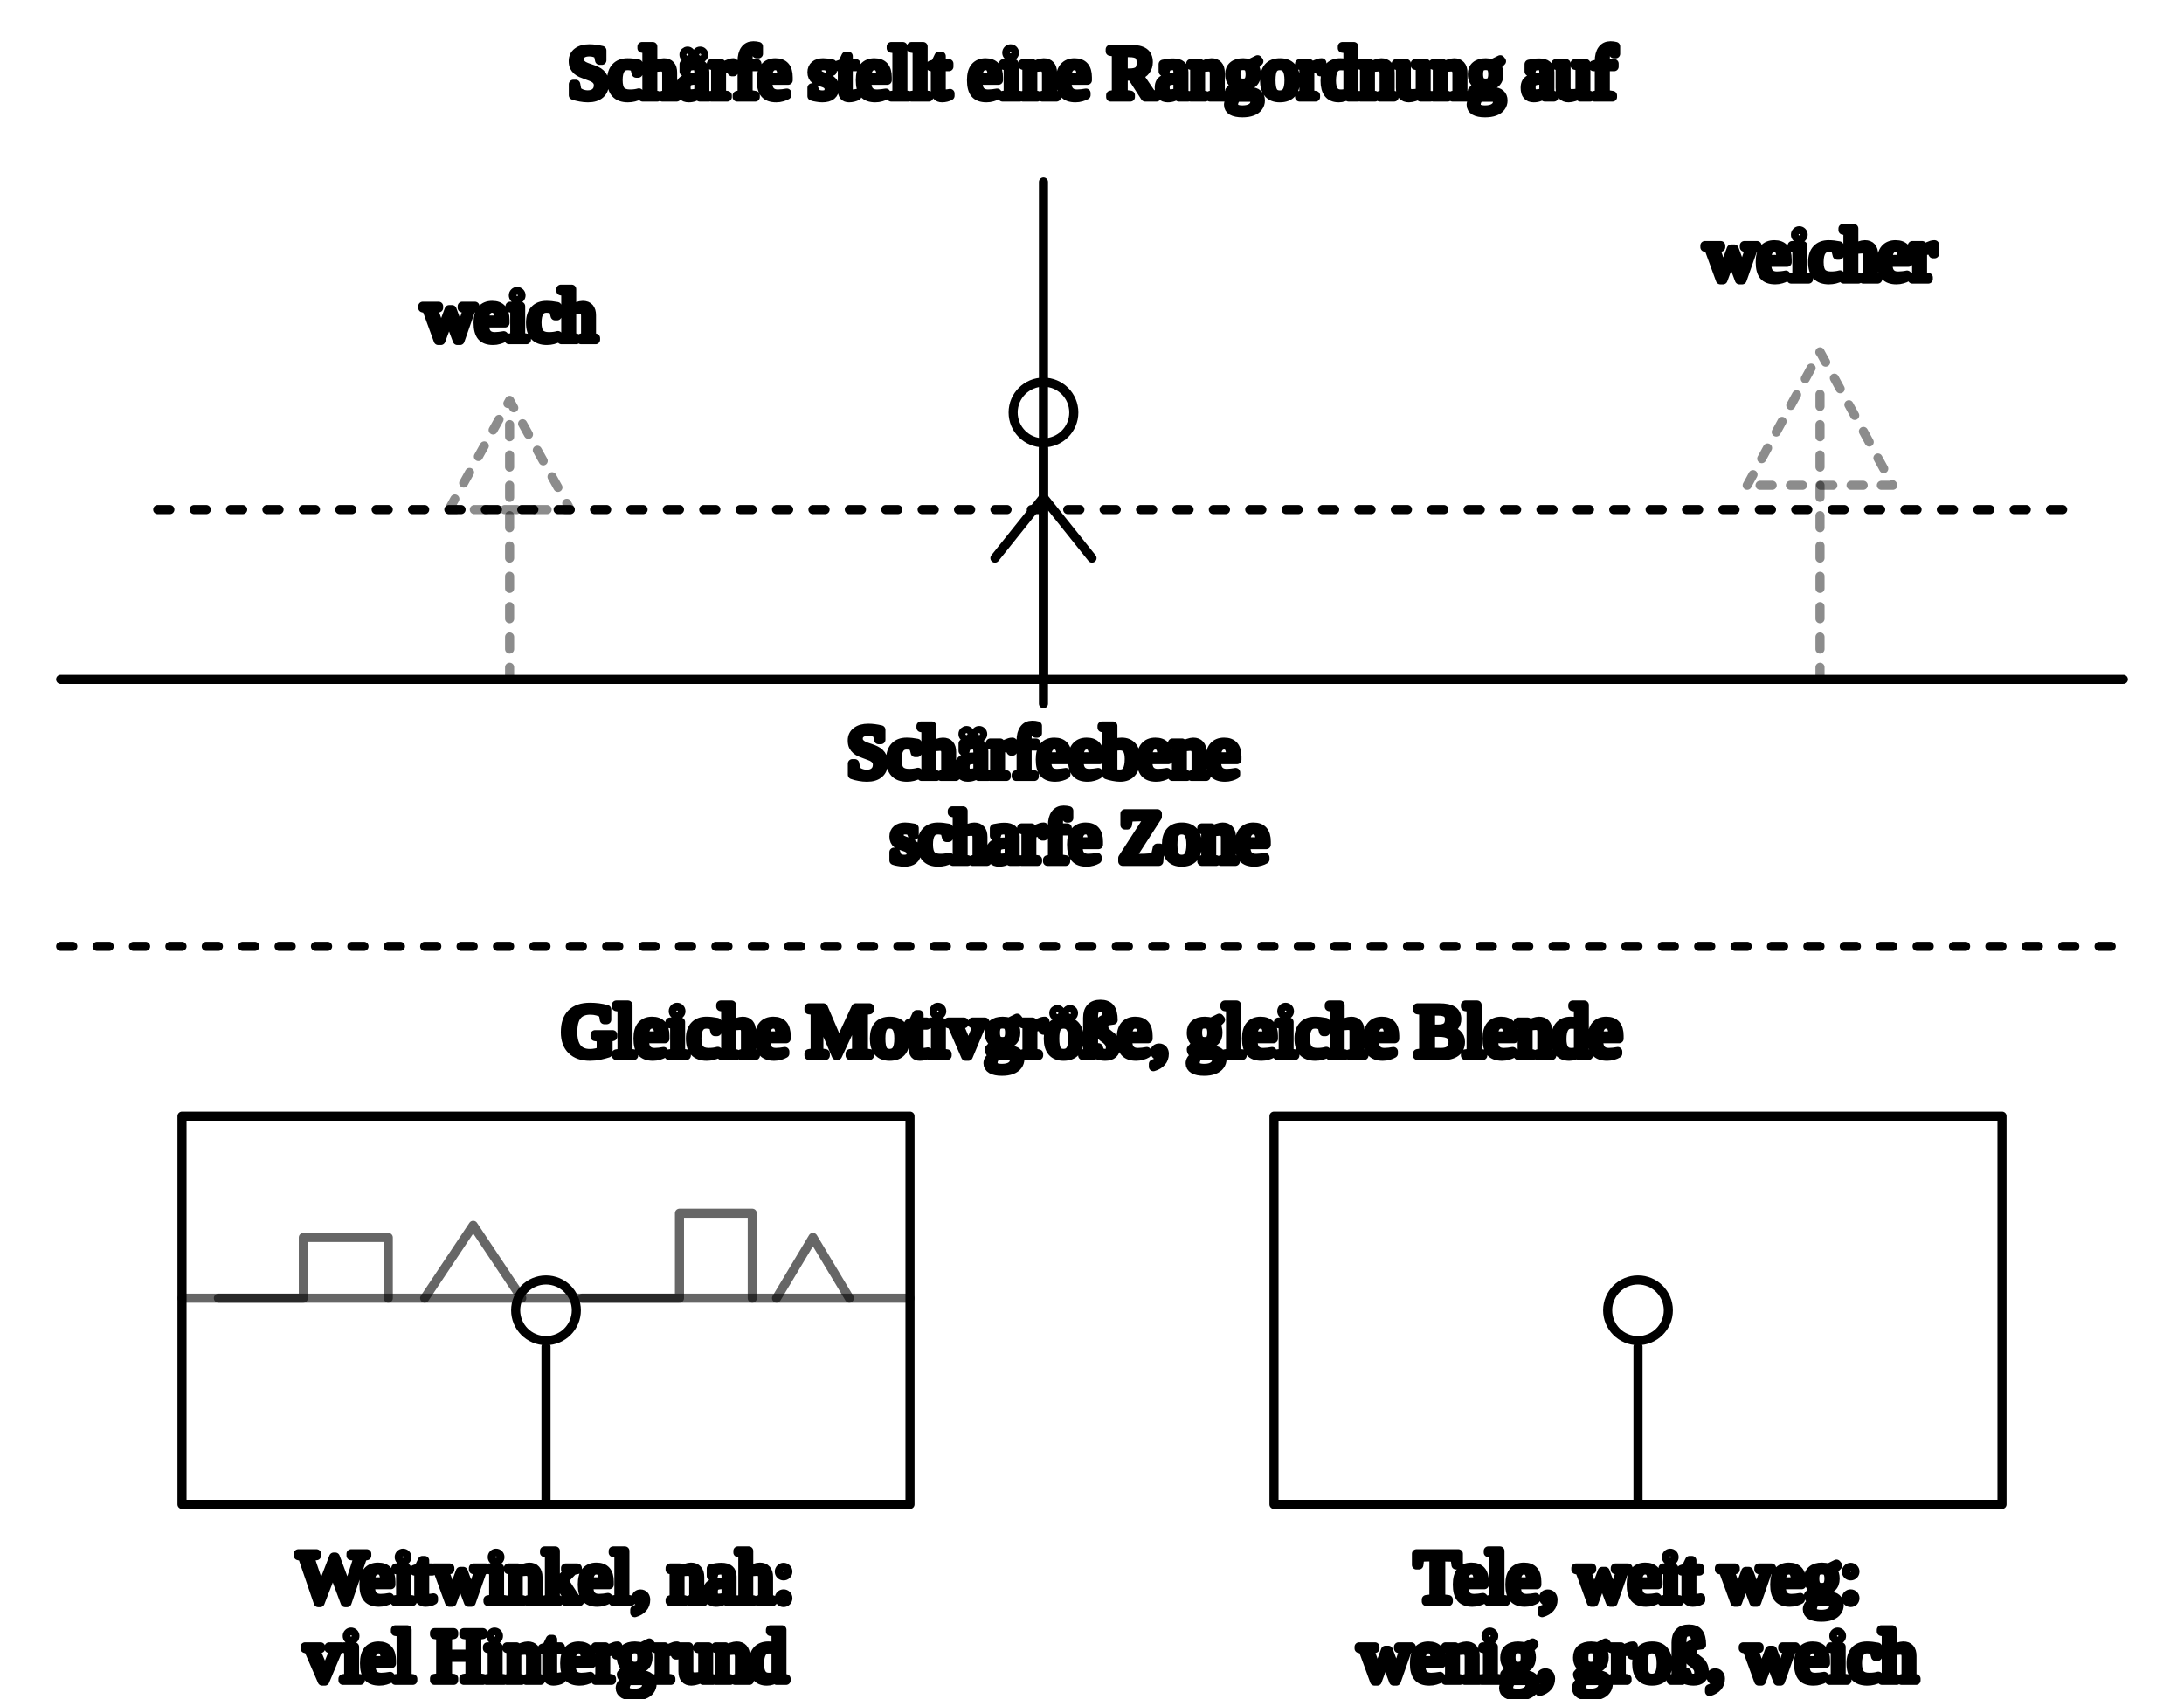
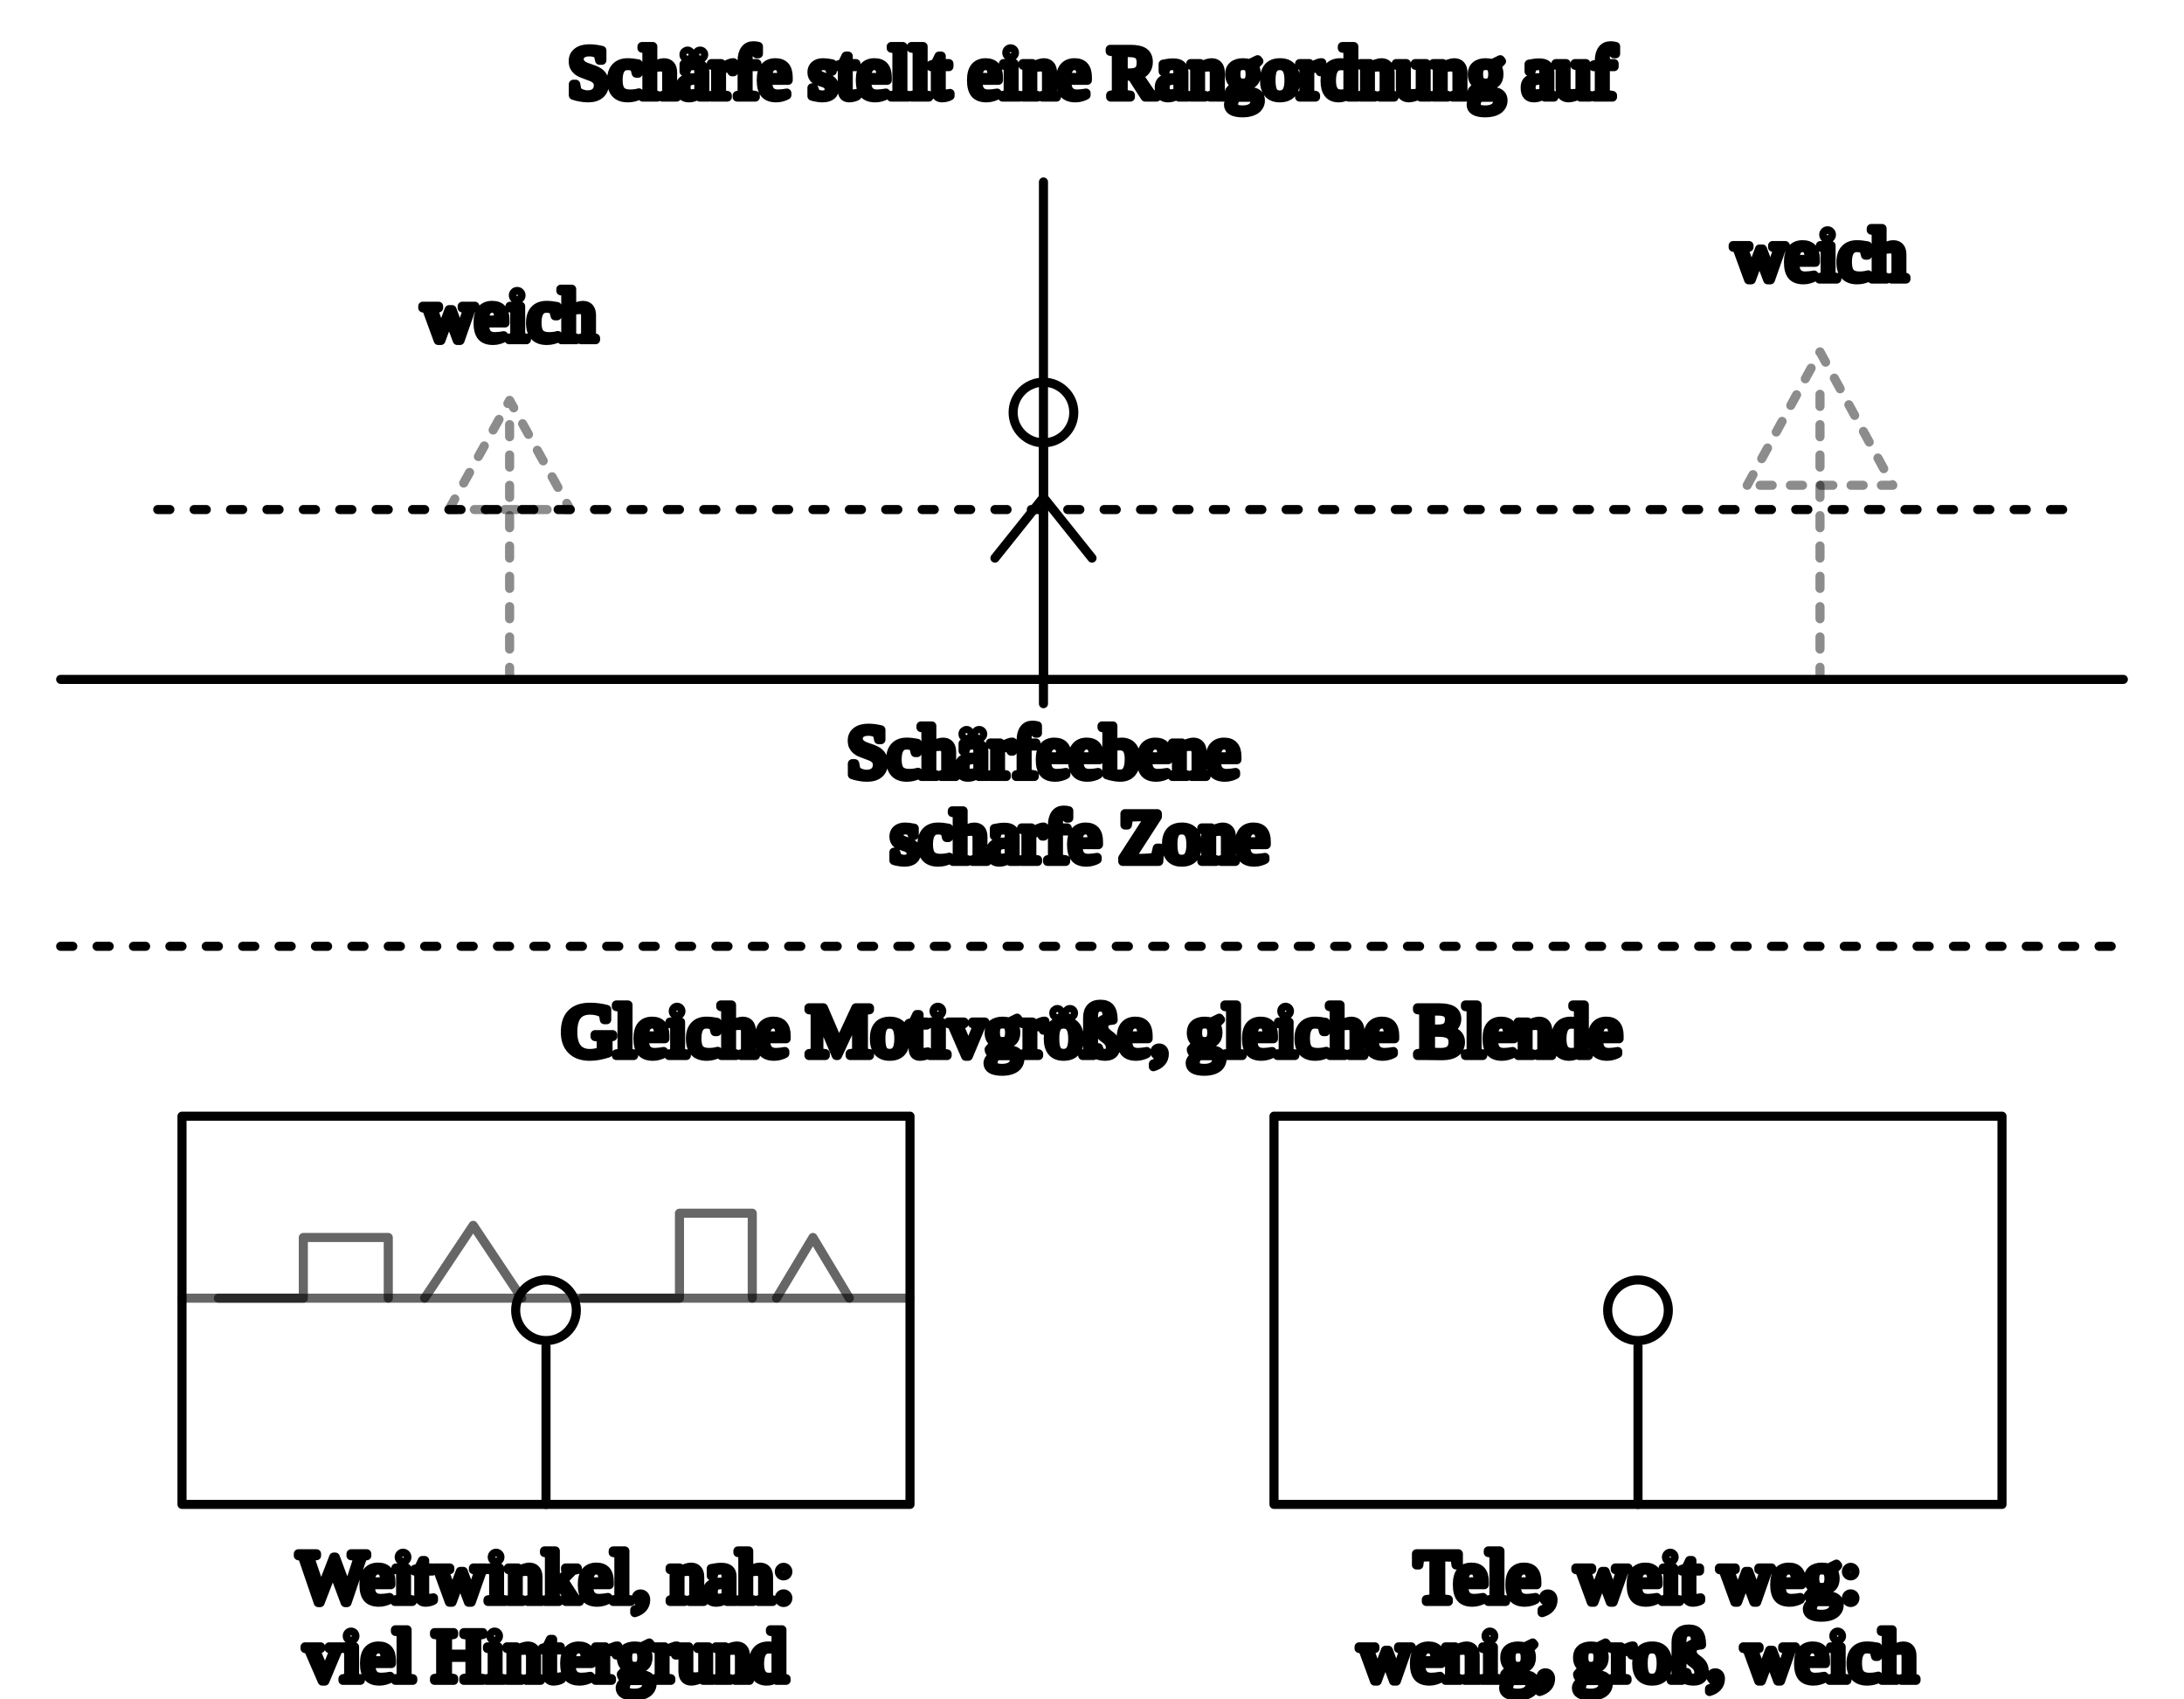
<svg xmlns="http://www.w3.org/2000/svg" viewBox="0 0 360 280" fill="none" stroke="currentColor" stroke-width="1.5" stroke-linecap="round" stroke-linejoin="round">
  <text x="180" y="16" text-anchor="middle" class="h">Schärfe stellt eine Rangordnung auf</text>
  <rect x="150" y="34" width="56" height="78" class="f" stroke="none" />
  <line x1="172" y1="30" x2="172" y2="116" class="a" />
  <text x="172" y="128" text-anchor="middle" class="a">Schärfeebene</text>
  <text x="178" y="142" text-anchor="middle" class="m">scharfe Zone</text>
  <line x1="10" y1="112" x2="350" y2="112" class="m" />
  <rect x="14" y="80" width="12" height="9" class="af" stroke="none" />
  <line x1="26" y1="84" x2="340" y2="84" class="m" stroke-dasharray="2 4" />
  <g stroke-opacity="0.45" stroke-dasharray="2 3">
    <line x1="84" y1="112" x2="84" y2="70" />
    <path d="M74 84 l10 -18 l10 18 z" />
  </g>
  <text x="84" y="56" text-anchor="middle" class="m">weich</text>
  <line x1="172" y1="112" x2="172" y2="74" />
  <circle cx="172" cy="68" r="5" />
  <path d="M164 92 l8 -10 l8 10" />
  <g stroke-opacity="0.45" stroke-dasharray="2 3">
    <line x1="300" y1="112" x2="300" y2="64" />
    <path d="M288 80 l12 -22 l12 22 z" />
  </g>
-   <text x="300" y="46" text-anchor="middle" class="m">weicher</text>
+   <text x="300" y="46" text-anchor="middle" class="m">weich</text>
  <line x1="10" y1="156" x2="350" y2="156" class="m" stroke-dasharray="2 4" />
  <text x="180" y="174" text-anchor="middle" class="h">Gleiche Motivgröße, gleiche Blende</text>
  <rect x="30" y="184" width="120" height="64" />
  <g stroke-opacity="0.6">
    <path d="M36 214 h14 v-10 h14 v10" />
    <path d="M70 214 l8 -12 l8 12" />
    <path d="M96 214 h16 v-14 h12 v14" />
    <path d="M128 214 l6 -10 l6 10" />
    <line x1="30" y1="214" x2="150" y2="214" />
  </g>
  <line x1="90" y1="248" x2="90" y2="222" />
  <circle cx="90" cy="216" r="5" />
  <rect x="210" y="184" width="120" height="64" />
  <circle cx="240" cy="206" r="16" class="f" stroke="none" />
  <circle cx="306" cy="210" r="20" class="f" stroke="none" />
  <line x1="270" y1="248" x2="270" y2="222" />
  <circle cx="270" cy="216" r="5" />
  <text x="90" y="264" text-anchor="middle">Weitwinkel, nah:</text>
  <text x="90" y="277" text-anchor="middle" class="m">viel Hintergrund</text>
  <text x="270" y="264" text-anchor="middle">Tele, weit weg:</text>
  <text x="270" y="277" text-anchor="middle" class="m">wenig, groß, weich</text>
</svg>
